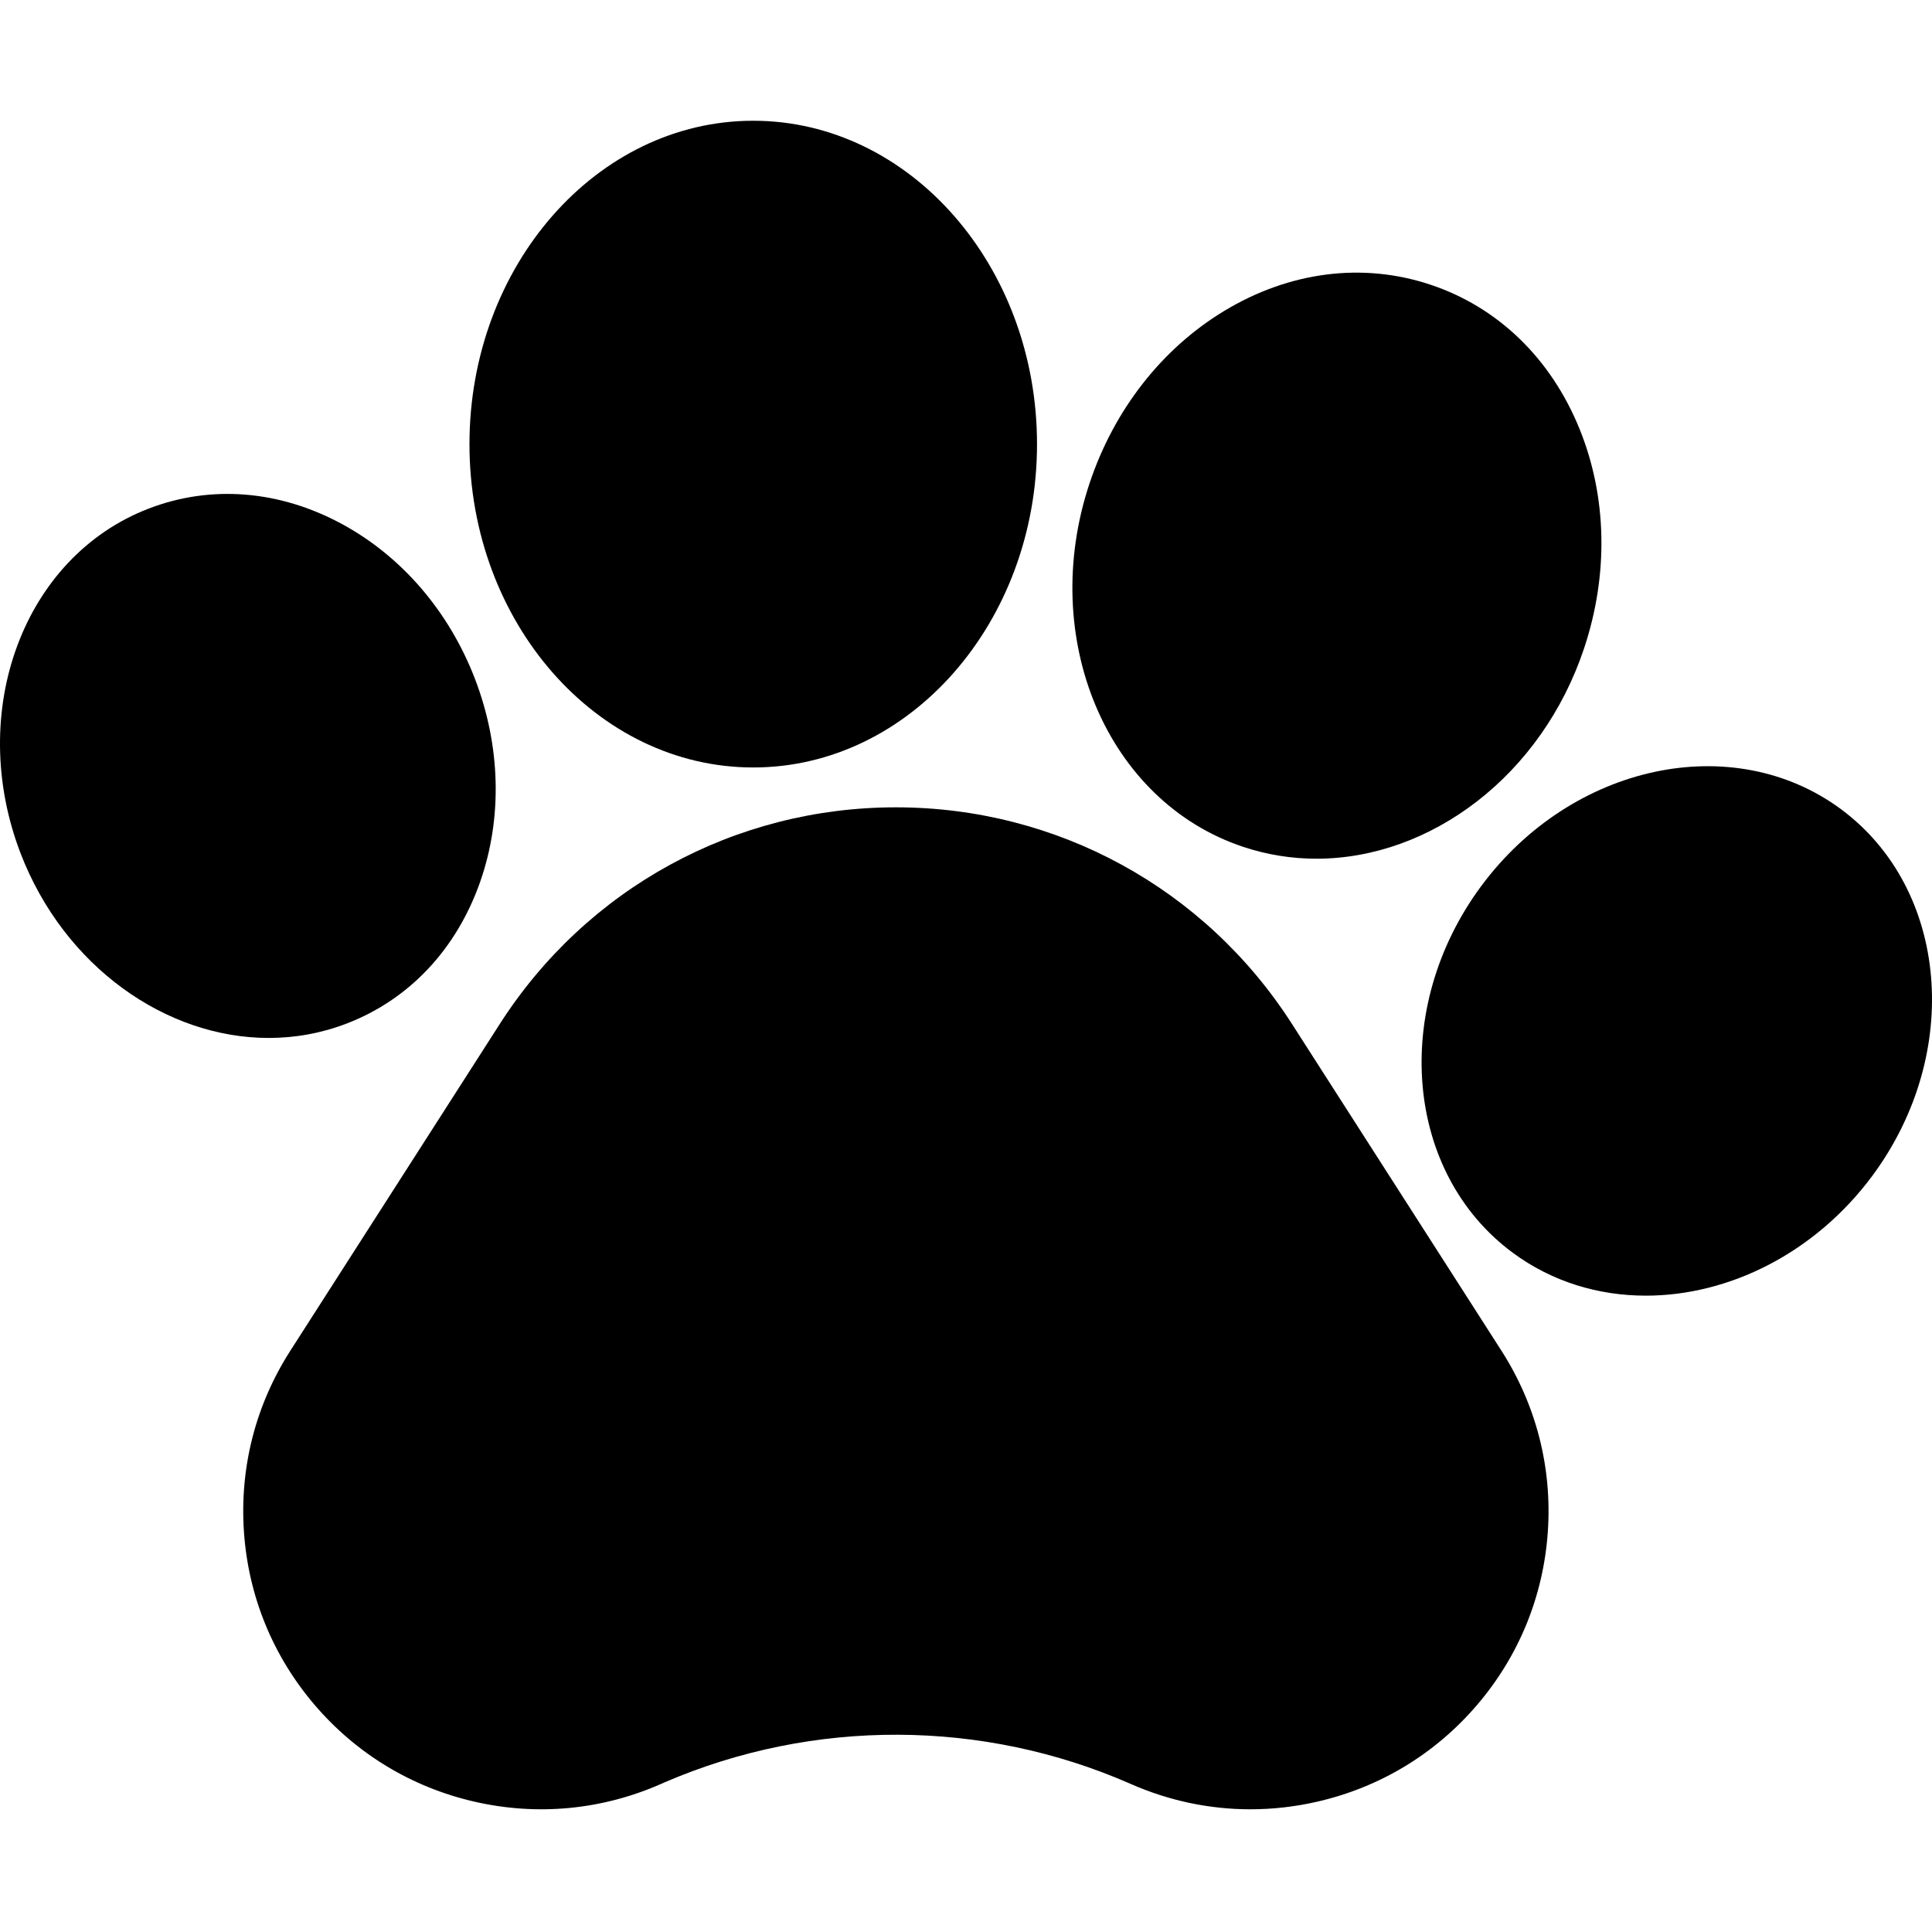
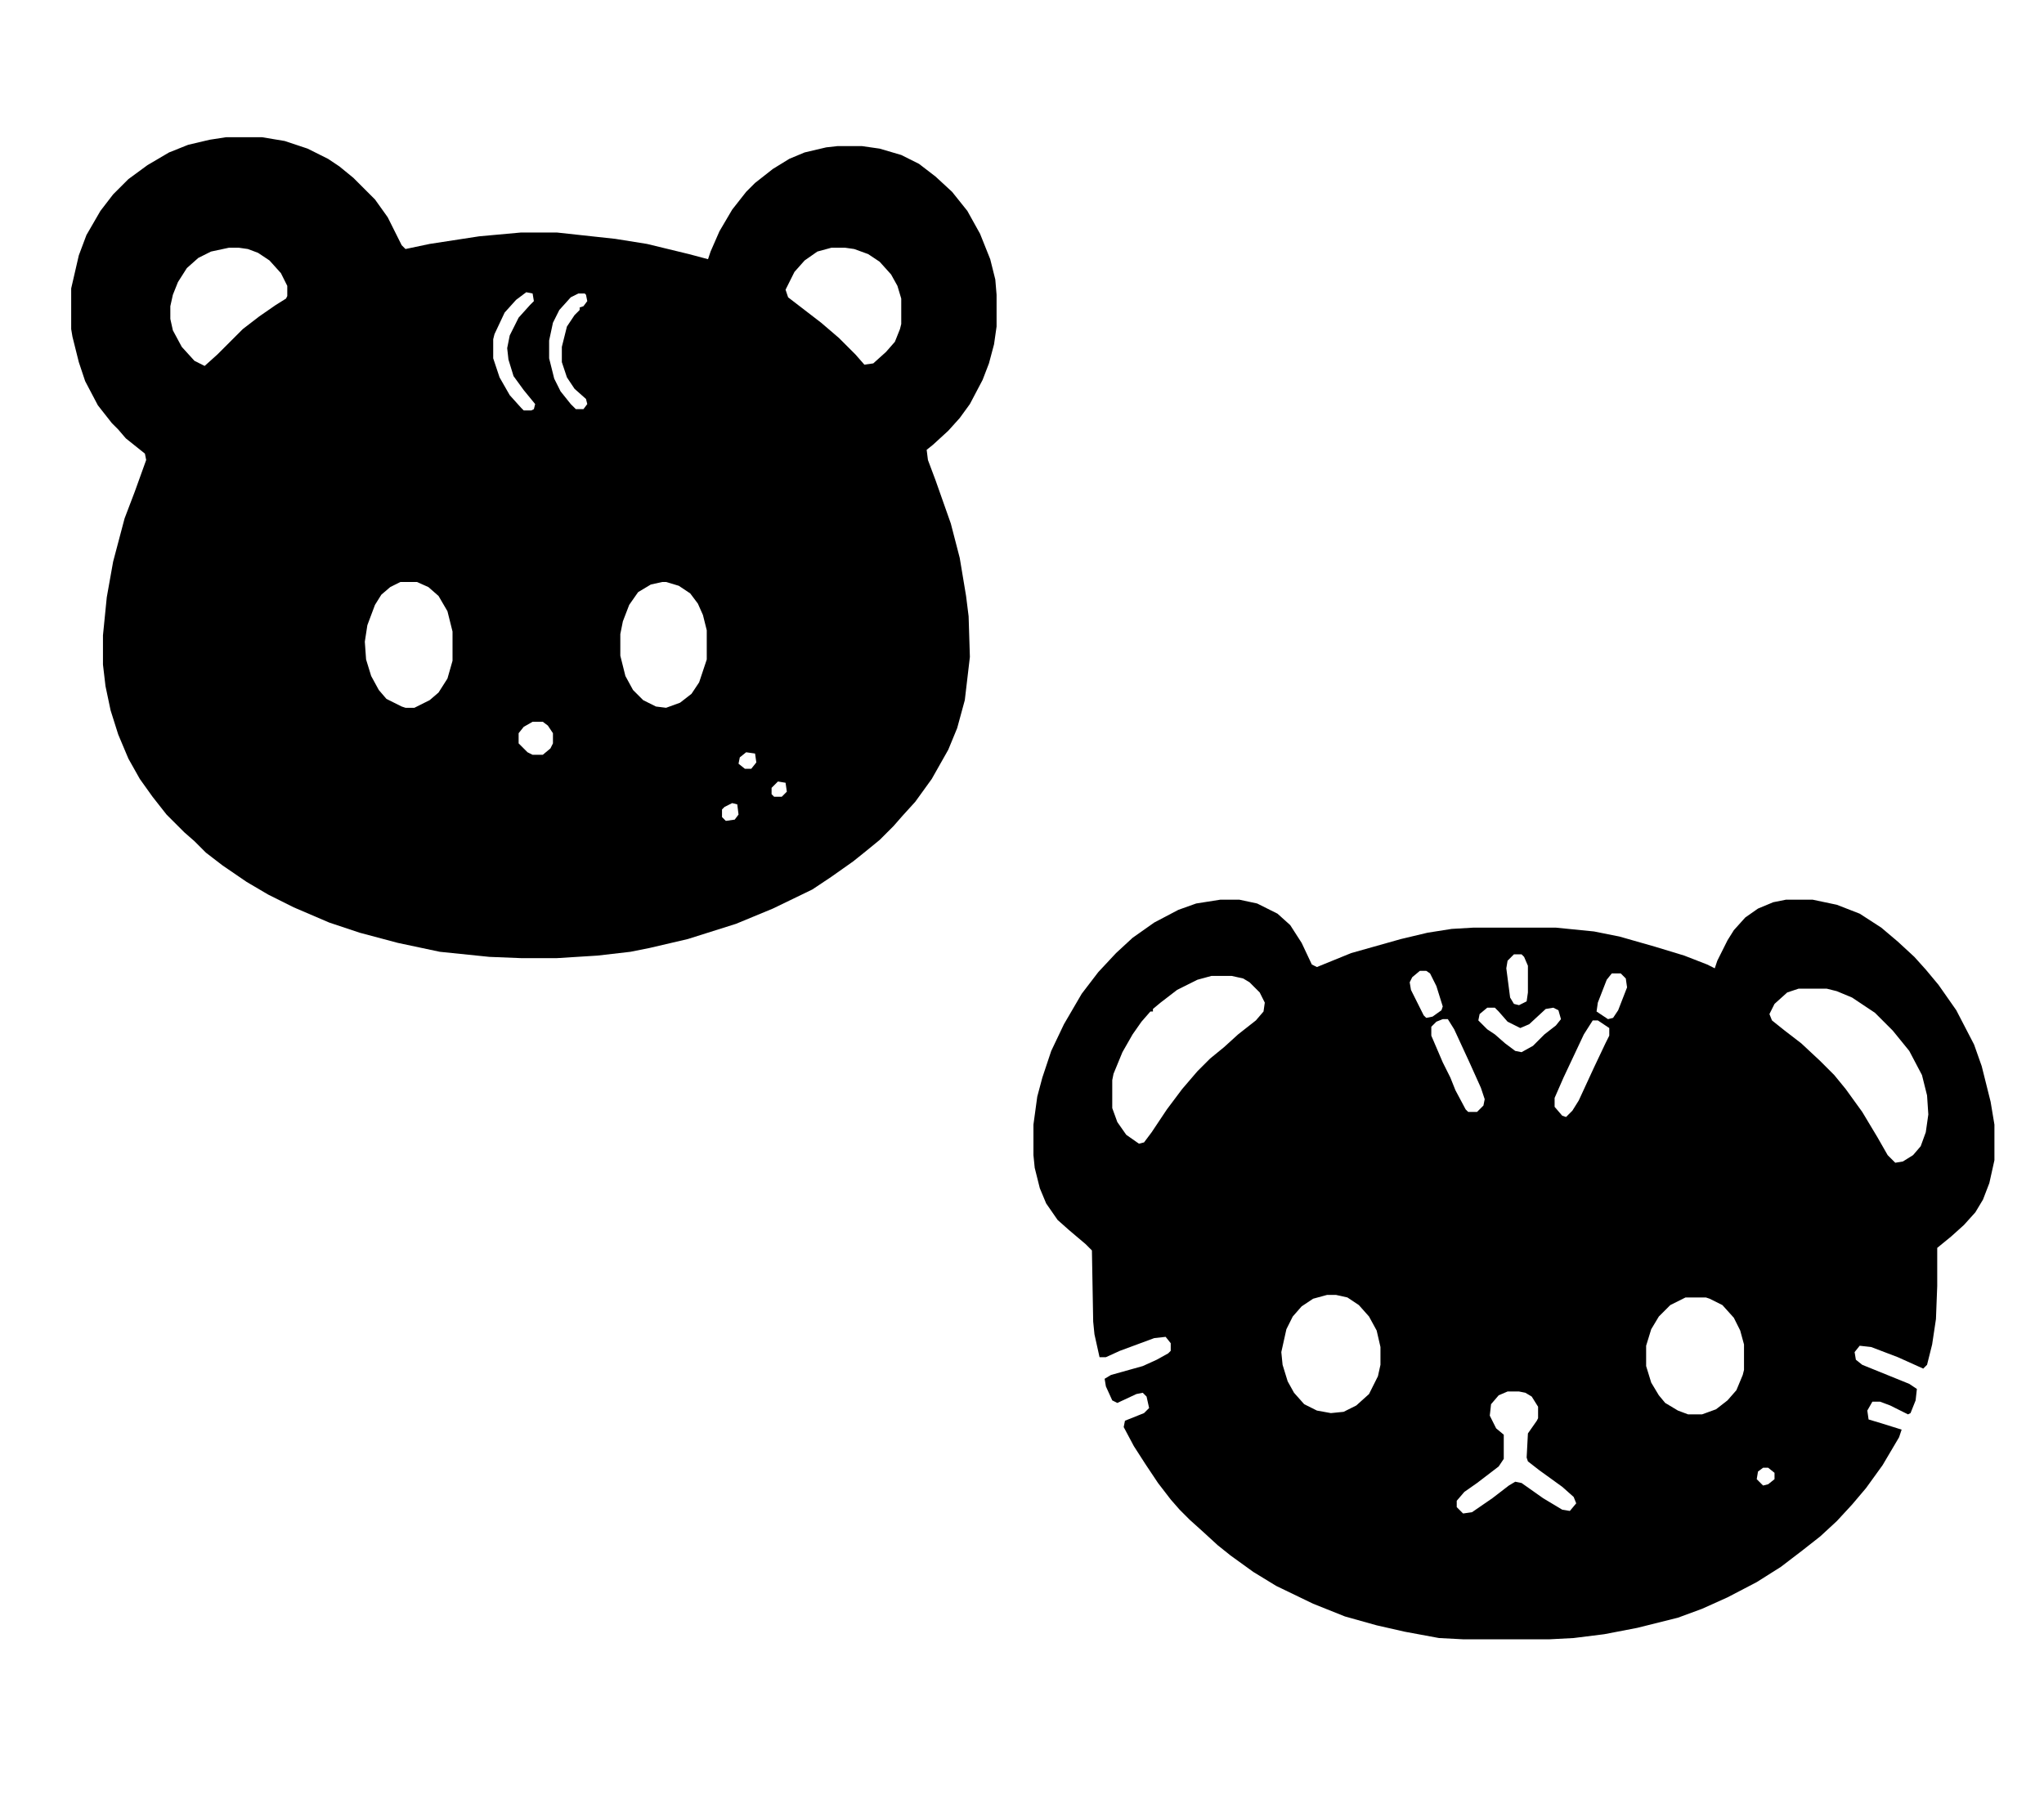
- <svg xmlns="http://www.w3.org/2000/svg" className="fill-black dark:fill-white" width="32pt" height="32pt" viewBox="0 -32 512 512">
-   <path d="m342.383 239.352c-23.039-35.941-62.277-57.402-104.965-57.402s-81.926 21.461-104.961 57.402l-55.516 86.605c-9.211 14.367-13.461 30.969-12.293 47.996 1.168 17.031 7.648 32.891 18.738 45.875 11.098 12.973 25.762 21.84 42.406 25.645 16.645 3.805 33.707 2.18 49.34-4.691l1.047-.465c39.336-16.945 84.285-16.789 123.52.465 10.121 4.449 20.844 6.699 31.664 6.699 5.883 0 11.801-.668 17.664-2.004 16.645-3.801 31.309-12.668 42.41-25.645 11.094-12.973 17.578-28.836 18.75-45.871 1.172-17.035-3.078-33.633-12.289-48.008zm0 0" />
-   <path d="m91.895 239.238c16.516-6.344 29.062-19.652 35.328-37.477 5.965-16.961 5.477-36.109-1.379-53.922-6.859-17.801-19.336-32.332-35.133-40.922-16.594-9.02-34.824-10.488-51.312-4.133-33.172 12.754-48.395 53.746-33.93 91.398 11.555 29.969 38.504 48.887 65.75 48.887 6.957 0 13.934-1.234 20.676-3.832zm0 0" />
-   <path d="m199.613 171.387c41.469 0 75.207-38.438 75.207-85.684 0-47.258-33.738-85.703-75.207-85.703-41.465 0-75.199 38.445-75.199 85.703 0 47.246 33.734 85.684 75.199 85.684zm0 0" />
-   <path d="m329.496 192.438h.004c6.379 2.117 12.887 3.129 19.367 3.129 30.242 0 59.715-22.012 70.961-55.84 6.477-19.473 6.051-40.062-1.199-57.973-7.586-18.75-21.645-32.359-39.59-38.324-17.949-5.965-37.359-3.477-54.66 7-16.527 10.008-29.191 26.246-35.66 45.719-13.652 41.078 4.641 84.273 40.777 96.289zm0 0" />
-   <path d="m487.875 182.438-.012-.012c-28.598-21.125-71.367-11.969-95.348 20.422-23.957 32.406-20.211 75.973 8.344 97.113 10.414 7.715 22.719 11.402 35.312 11.402 21.949 0 44.785-11.203 60.051-31.805 23.953-32.406 20.211-75.973-8.348-97.121zm0 0" />
+ <svg xmlns="http://www.w3.org/2000/svg" version="1.1" className="fill-black dark:fill-white" viewBox="0 0 1608 1288" width="82" height="72">
+   <path transform="translate(178,46)" d="m0 0h28l18 3 18 6 16 8 9 6 11 9 17 17 10 14 11 22 3 3 19-4 39-6 33-3h28l46 5 25 4 33 8 15 4 2-6 7-16 10-17 11-14 7-7 14-11 13-8 12-5 17-4 9-1h19l14 2 17 5 14 7 13 10 13 12 12 15 10 18 8 20 4 16 1 12v25l-2 14-4 15-5 13-10 19-8 11-9 10-12 11-5 4 1 8 6 16 12 34 7 27 5 30 2 16 1 32-4 34-6 22-7 17-13 23-13 18-10 11-7 8-11 11-11 9-10 8-17 12-15 10-31 15-29 12-38 12-30 7-15 3-26 3-32 2h-28l-25-1-39-4-33-7-30-8-24-8-28-12-20-10-17-10-19-13-13-10-9-9-8-7-14-14-11-14-10-14-9-16-8-19-6-19-4-19-2-17v-23l3-30 5-28 9-34 8-21 9-25-1-5-15-12-6-7-5-5-11-14-10-19-5-15-5-20-1-6v-32l6-26 6-16 11-19 10-13 12-12 15-11 17-10 15-6 17-4zm2 87-14 3-10 5-9 8-7 11-4 10-2 9v10l2 9 7 13 10 11 8 4 10-9 20-20 13-10 13-9 8-5 1-2v-8l-5-10-9-10-9-6-8-3-7-1zm474 0-11 3-10 7-8 9-7 14 2 6 26 20 14 12 13 13 7 8 7-1 10-9 7-8 4-10 1-4v-20l-3-10-5-9-9-10-9-6-11-4-7-1zm-240 35-8 6-9 10-8 17-1 4v15l5 15 8 14 9 10 2 2h6l2-1 1-4-9-11-8-11-4-13-1-9 2-10 7-14 9-10 3-3-1-6zm41 1-6 3-9 10-5 10-3 14v14l4 16 5 10 8 10 4 4h6l3-4-1-4-9-8-6-9-4-12v-12l4-16 6-9 4-4v-2l3-1 3-4-1-5-1-1zm-140 227-8 4-7 6-5 8-6 16-2 13 1 14 4 13 6 11 6 7 12 6 3 1h7l12-6 7-6 7-11 4-14v-23l-4-16-7-12-8-7-9-4zm206 0-9 2-10 6-7 10-5 13-2 10v17l4 16 6 11 8 8 10 5 8 1 11-4 9-7 6-9 6-18v-23l-3-12-4-9-6-8-9-6-10-3zm-102 110-7 4-4 5v8l7 7 4 2h8l6-5 2-4v-8l-4-6-4-3zm168 24-5 4-1 5 5 4h5l4-5-1-7zm25 23-5 5v5l2 2h6l4-4-1-7zm-20 3m-16 14-6 3-2 2v6l3 3 7-1 3-4-1-8z" />
+   <path transform="translate(960,646)" d="m0 0h15l14 3 16 8 10 9 9 14 8 17 4 2 27-11 39-11 21-5 19-3 17-1h65l30 3 20 4 28 8 23 7 18 7 6 3 2-6 8-16 5-8 9-10 10-7 12-5 10-2h21l19 4 18 7 17 11 13 11 13 12 9 10 10 12 14 20 14 27 6 17 7 28 3 18v28l-4 18-5 13-6 10-9 10-10 9-11 9v30l-1 26-3 20-4 16-3 3-20-9-21-8-9-1-4 5 1 6 5 4 37 15 6 4-1 9-4 10-2 1-14-7-8-3h-6l-4 7 1 7 10 3 16 5-2 6-13 22-13 18-11 13-12 13-13 12-14 11-17 13-19 12-23 12-20 9-19 7-32 8-26 5-24 3-19 1h-68l-19-1-27-5-22-5-25-7-25-10-29-14-18-11-18-13-10-8-12-11-10-9-8-8-7-8-10-13-10-15-9-14-8-15 1-5 15-6 4-4-2-9-3-3-5 1-15 7-4-2-5-11-1-6 5-3 25-7 11-5 9-5 2-2v-6l-4-5-9 1-27 10-11 5h-5l-4-18-1-10-1-56-5-5-13-11-9-8-9-13-5-12-4-16-1-10v-24l3-22 4-15 7-21 10-21 14-24 13-17 14-15 13-12 17-12 19-10 14-5zm231 43-5 5-1 6 3 23 3 5 4 1 6-3 1-7v-21l-3-7-2-2zm-74 13-6 5-2 4 1 6 10 20 2 2 5-1 7-5 1-3-5-16-5-10-3-2zm151 2-4 5-7 18-1 7 9 6 4-1 4-6 7-18-1-7-4-4zm-315 2-11 3-16 8-13 10-6 5v2h-2l-7 8-7 10-8 14-7 17-1 5v22l4 11 7 10 10 7 4-1 6-8 12-18 12-16 12-14 10-10 11-9 11-10 14-11 6-7 1-7-4-8-8-8-5-3-9-2zm462 10-9 3-10 9-4 8 2 5 10 8 13 10 15 14 11 11 9 11 13 18 12 20 8 14 6 6 6-1 8-5 6-7 4-11 2-14-1-15-4-16-10-19-13-16-14-14-18-12-12-5-8-2zm-245 15-6 5-1 5 7 7 6 4 8 7 8 6 5 1 9-5 9-9 9-7 4-5-2-7-4-2-6 1-13 12-7 3-10-5-7-8-3-3zm-35 9-5 2-4 4v7l9 21 6 12 4 10 8 15 2 2h7l5-5 1-5-3-9-9-20-12-26-5-8zm118 1-7 11-16 34-7 16v7l6 7 3 1 5-5 5-8 12-26 9-19 3-6v-6l-9-6zm-209 216-11 3-9 6-7 8-5 10-4 18 1 10 4 13 5 9 8 9 10 5 11 2 10-1 10-5 10-9 7-14 2-9v-14l-3-13-6-11-8-9-9-6-9-2zm282 2-12 6-9 9-6 10-4 13v16l4 13 6 10 5 6 10 6 8 3h11l11-4 9-7 7-8 5-12 1-4v-20l-3-11-5-10-9-10-10-5-3-1zm-140 74-7 3-6 7-1 9 5 10 6 5v19l-4 6-17 13-10 7-6 7v5l5 5 7-1 16-11 13-10 5-3 5 1 17 12 15 9 6 1 5-6-2-5-9-8-18-13-9-7-1-3 1-19 7-10 1-2v-9l-5-8-5-3-5-1zm201 60-4 3-1 6 5 5 4-1 5-4v-5l-5-4z" />
</svg>
